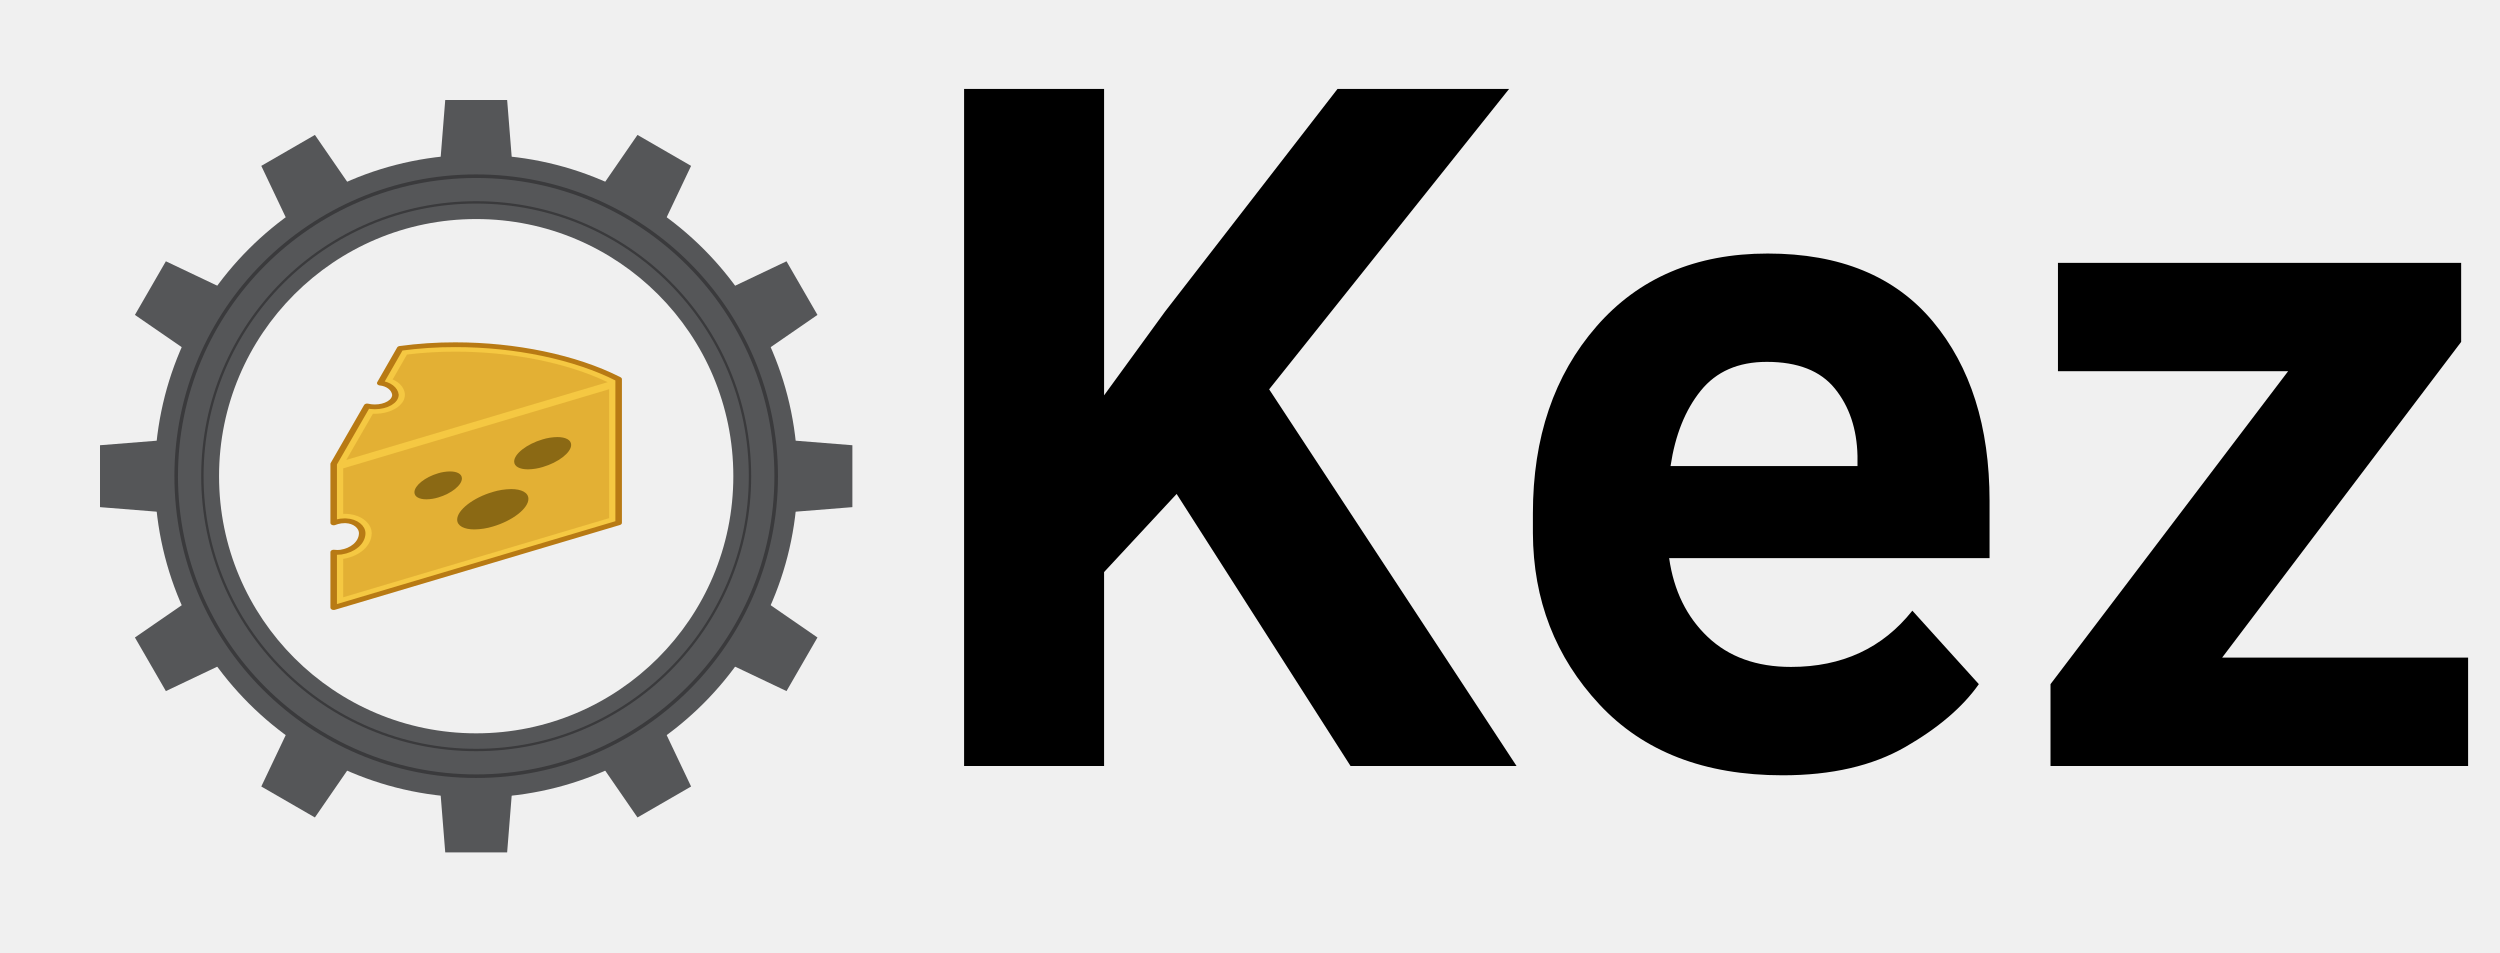
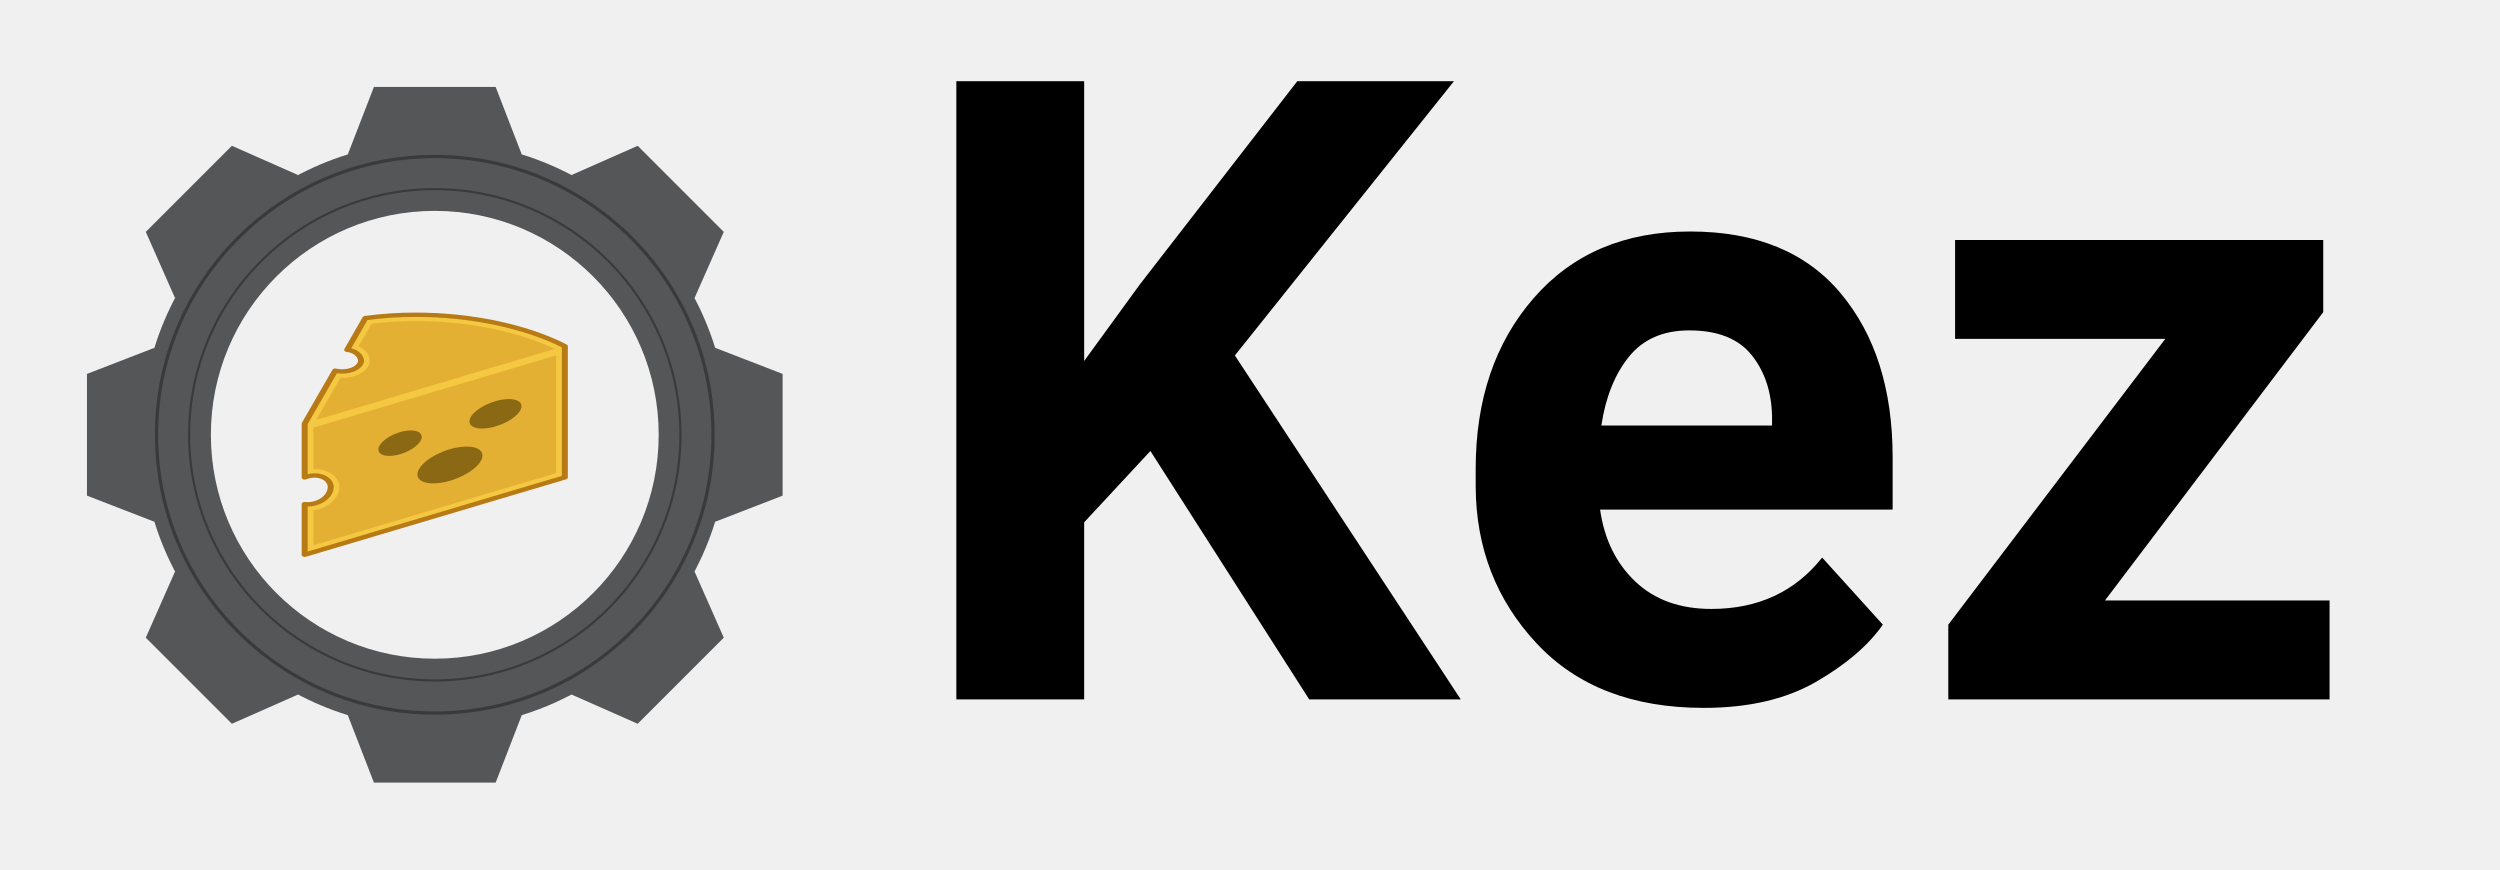
- <svg xmlns="http://www.w3.org/2000/svg" viewBox="0 0 1050 400">
+ <svg xmlns="http://www.w3.org/2000/svg" viewBox="0 0 1150 400">
  <defs>
    <mask id="gearHole">
      <rect width="400" height="400" fill="white" />
-       <circle cx="200" cy="200" r="108" fill="black" />
+       <circle cx="200" cy="200" r="103" fill="black" />
    </mask>
-     <path id="tooth" d="M-13,-158 L13,-158 L15,-133 L-15,-133 Z" />
+     <path id="tooth" d="M-28,-160 L28,-160 L40,-129 A135,135 0 0,1 -40,-129 Z" />
  </defs>
  <g fill="#555658" mask="url(#gearHole)">
    <use href="#tooth" transform="translate(200,200) rotate(0)" />
-     <use href="#tooth" transform="translate(200,200) rotate(30)" />
-     <use href="#tooth" transform="translate(200,200) rotate(60)" />
+     <use href="#tooth" transform="translate(200,200) rotate(45)" />
    <use href="#tooth" transform="translate(200,200) rotate(90)" />
-     <use href="#tooth" transform="translate(200,200) rotate(120)" />
-     <use href="#tooth" transform="translate(200,200) rotate(150)" />
+     <use href="#tooth" transform="translate(200,200) rotate(135)" />
    <use href="#tooth" transform="translate(200,200) rotate(180)" />
-     <use href="#tooth" transform="translate(200,200) rotate(210)" />
-     <use href="#tooth" transform="translate(200,200) rotate(240)" />
+     <use href="#tooth" transform="translate(200,200) rotate(225)" />
    <use href="#tooth" transform="translate(200,200) rotate(270)" />
-     <use href="#tooth" transform="translate(200,200) rotate(300)" />
-     <use href="#tooth" transform="translate(200,200) rotate(330)" />
+     <use href="#tooth" transform="translate(200,200) rotate(315)" />
    <circle cx="200" cy="200" r="135" />
  </g>
-   <circle cx="200" cy="200" r="126" fill="none" stroke="#3a3a3c" stroke-width="1.5" />
-   <circle cx="200" cy="200" r="115" fill="none" stroke="#3a3a3c" stroke-width="1" />
+   <circle cx="200" cy="200" r="128" fill="none" stroke="#3a3a3c" stroke-width="1.5" />
+   <circle cx="200" cy="200" r="113" fill="none" stroke="#3a3a3c" stroke-width="1" />
  <g transform="translate(200, 200) scale(0.50) translate(-199.5, -140.5)">
    <g transform="translate(-404, -258)">
      <path d="M214.205 176.947C214.979 176.948 215.751 177.017 216.513 177.153 218.041 177.448 219.513 177.982 220.875 178.734L220.875 129.238C220.875 129.238 210.63 104.826 200.424 80.5 198.902 80.995 197.313 81.247 195.713 81.247 188.738 81.247 183.082 76.693 183.082 71.075 183.516 66.045 187.38 61.989 192.382 61.31 185.625 45.184 180.298 32.457 180.188 32.14 169.07 30.071 157.784 29.041 146.475 29.062 109.97 29.062 73.086 39.397 46.5 58.015L46.5 178.656 220.875 249.879 220.875 203.283C220.118 203.422 219.351 203.492 218.582 203.493 217.885 203.494 217.19 203.432 216.504 203.31 209.107 201.817 203.699 195.447 203.426 187.906 203.187 182.096 207.703 177.192 213.513 176.953 213.744 176.943 213.974 176.941 214.205 176.947Z" transform="matrix(-1.37276 0 0 1 787 259)" fill="#f5c842" stroke="#b87a14" stroke-width="4" stroke-linejoin="round" />
      <path d="M146.475 34.875C156.379 34.86 166.266 35.672 176.034 37.302 177.305 40.353 179.813 46.337 184.788 58.227 180.24 60.931 177.403 65.785 177.281 71.075 177.281 79.89 185.555 87.06 195.724 87.06 196.108 87.06 196.489 87.06 196.869 87.028 203.467 102.756 209.814 117.878 213.144 125.785 213.162 125.823 213.144 125.835 213.107 125.82L53.263 60.54C53.248 60.533 53.242 60.516 53.249 60.501 53.252 60.495 53.257 60.491 53.263 60.488 78.28 44.175 111.969 34.875 146.475 34.875Z" transform="matrix(-1.37276 0 0 1 787 259)" fill="#b87a14" opacity="0.3" />
      <path d="M215.062 208.959 215.062 241.219 52.312 174.753 52.312 66.434 215.062 132.909 215.062 171.155C214.772 171.14 214.481 171.135 214.191 171.135 205.184 170.99 197.765 178.173 197.621 187.18 197.617 187.421 197.618 187.662 197.625 187.904 197.874 198.108 205.083 206.813 215.062 208.959Z" transform="matrix(-1.37276 0 0 1 787 259)" fill="#b87a14" opacity="0.3" />
      <path d="M156.938 137.047C154.656 136.085 152.214 135.561 149.739 135.501 145.359 135.501 142.406 137.623 142.406 141.406 142.406 147.024 148.913 154.194 156.938 157.391 159.219 158.354 161.661 158.879 164.136 158.937 168.516 158.937 171.469 156.815 171.469 153.031 171.469 147.414 164.962 140.259 156.938 137.047Z" transform="matrix(-1.37276 0 0 1 787 259)" fill="#8b6914" />
      <path d="M110.438 127.166C110.438 120.746 102.631 112.42 93 108.566 90.162 107.366 87.123 106.71 84.043 106.633 78.963 106.633 75.562 108.981 75.562 113.216 75.562 119.636 83.369 127.965 93 131.816 95.839 133.017 98.879 133.674 101.96 133.751 107.034 133.751 110.438 131.403 110.438 127.166Z" transform="matrix(-1.37276 0 0 1 787 259)" fill="#8b6914" />
      <path d="M123.516 152.741C119.967 151.241 116.169 150.421 112.318 150.323 105.968 150.323 101.719 153.258 101.719 158.553 101.719 166.58 111.478 176.988 123.516 181.803 127.064 183.304 130.862 184.125 134.713 184.221 141.064 184.221 145.312 181.286 145.312 175.991 145.312 167.981 135.55 157.557 123.516 152.741Z" transform="matrix(-1.37276 0 0 1 787 259)" fill="#8b6914" />
    </g>
  </g>
-   <text x="715" y="185" text-anchor="middle" dominant-baseline="central" font-family="system-ui, -apple-system, 'Segoe UI', Roboto, Helvetica, Arial, sans-serif" font-size="400" font-weight="700" fill="#000000" letter-spacing="1">Kez</text>
+   <text x="750" y="185" text-anchor="middle" dominant-baseline="central" font-family="system-ui, -apple-system, 'Segoe UI', Roboto, Helvetica, Arial, sans-serif" font-size="400" font-weight="700" fill="#000000" letter-spacing="1">Kez</text>
</svg>
